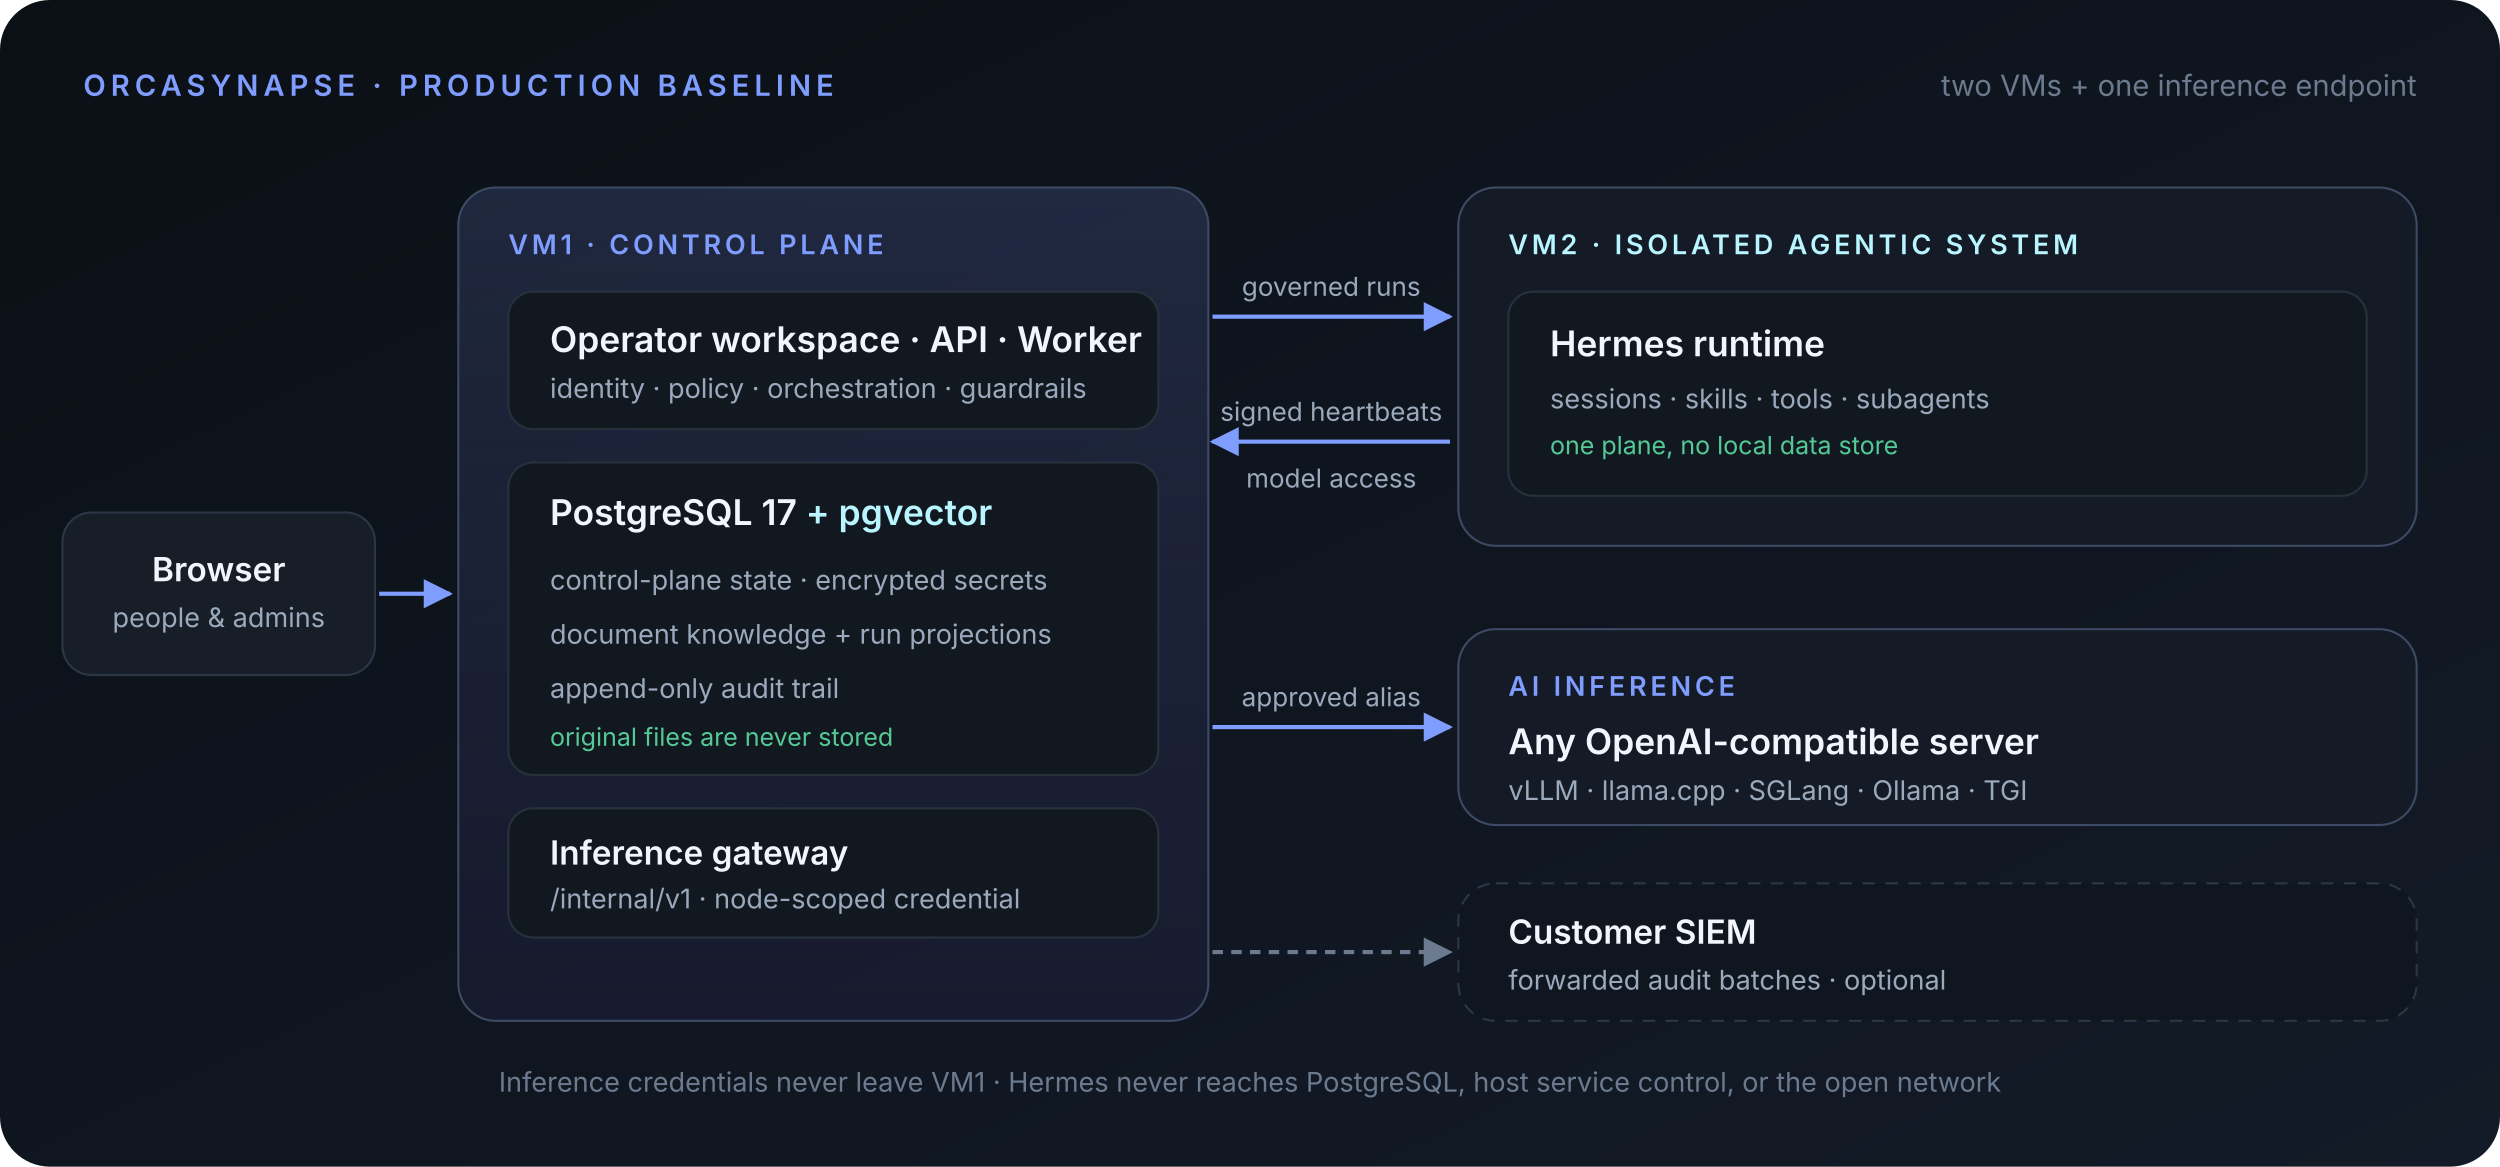
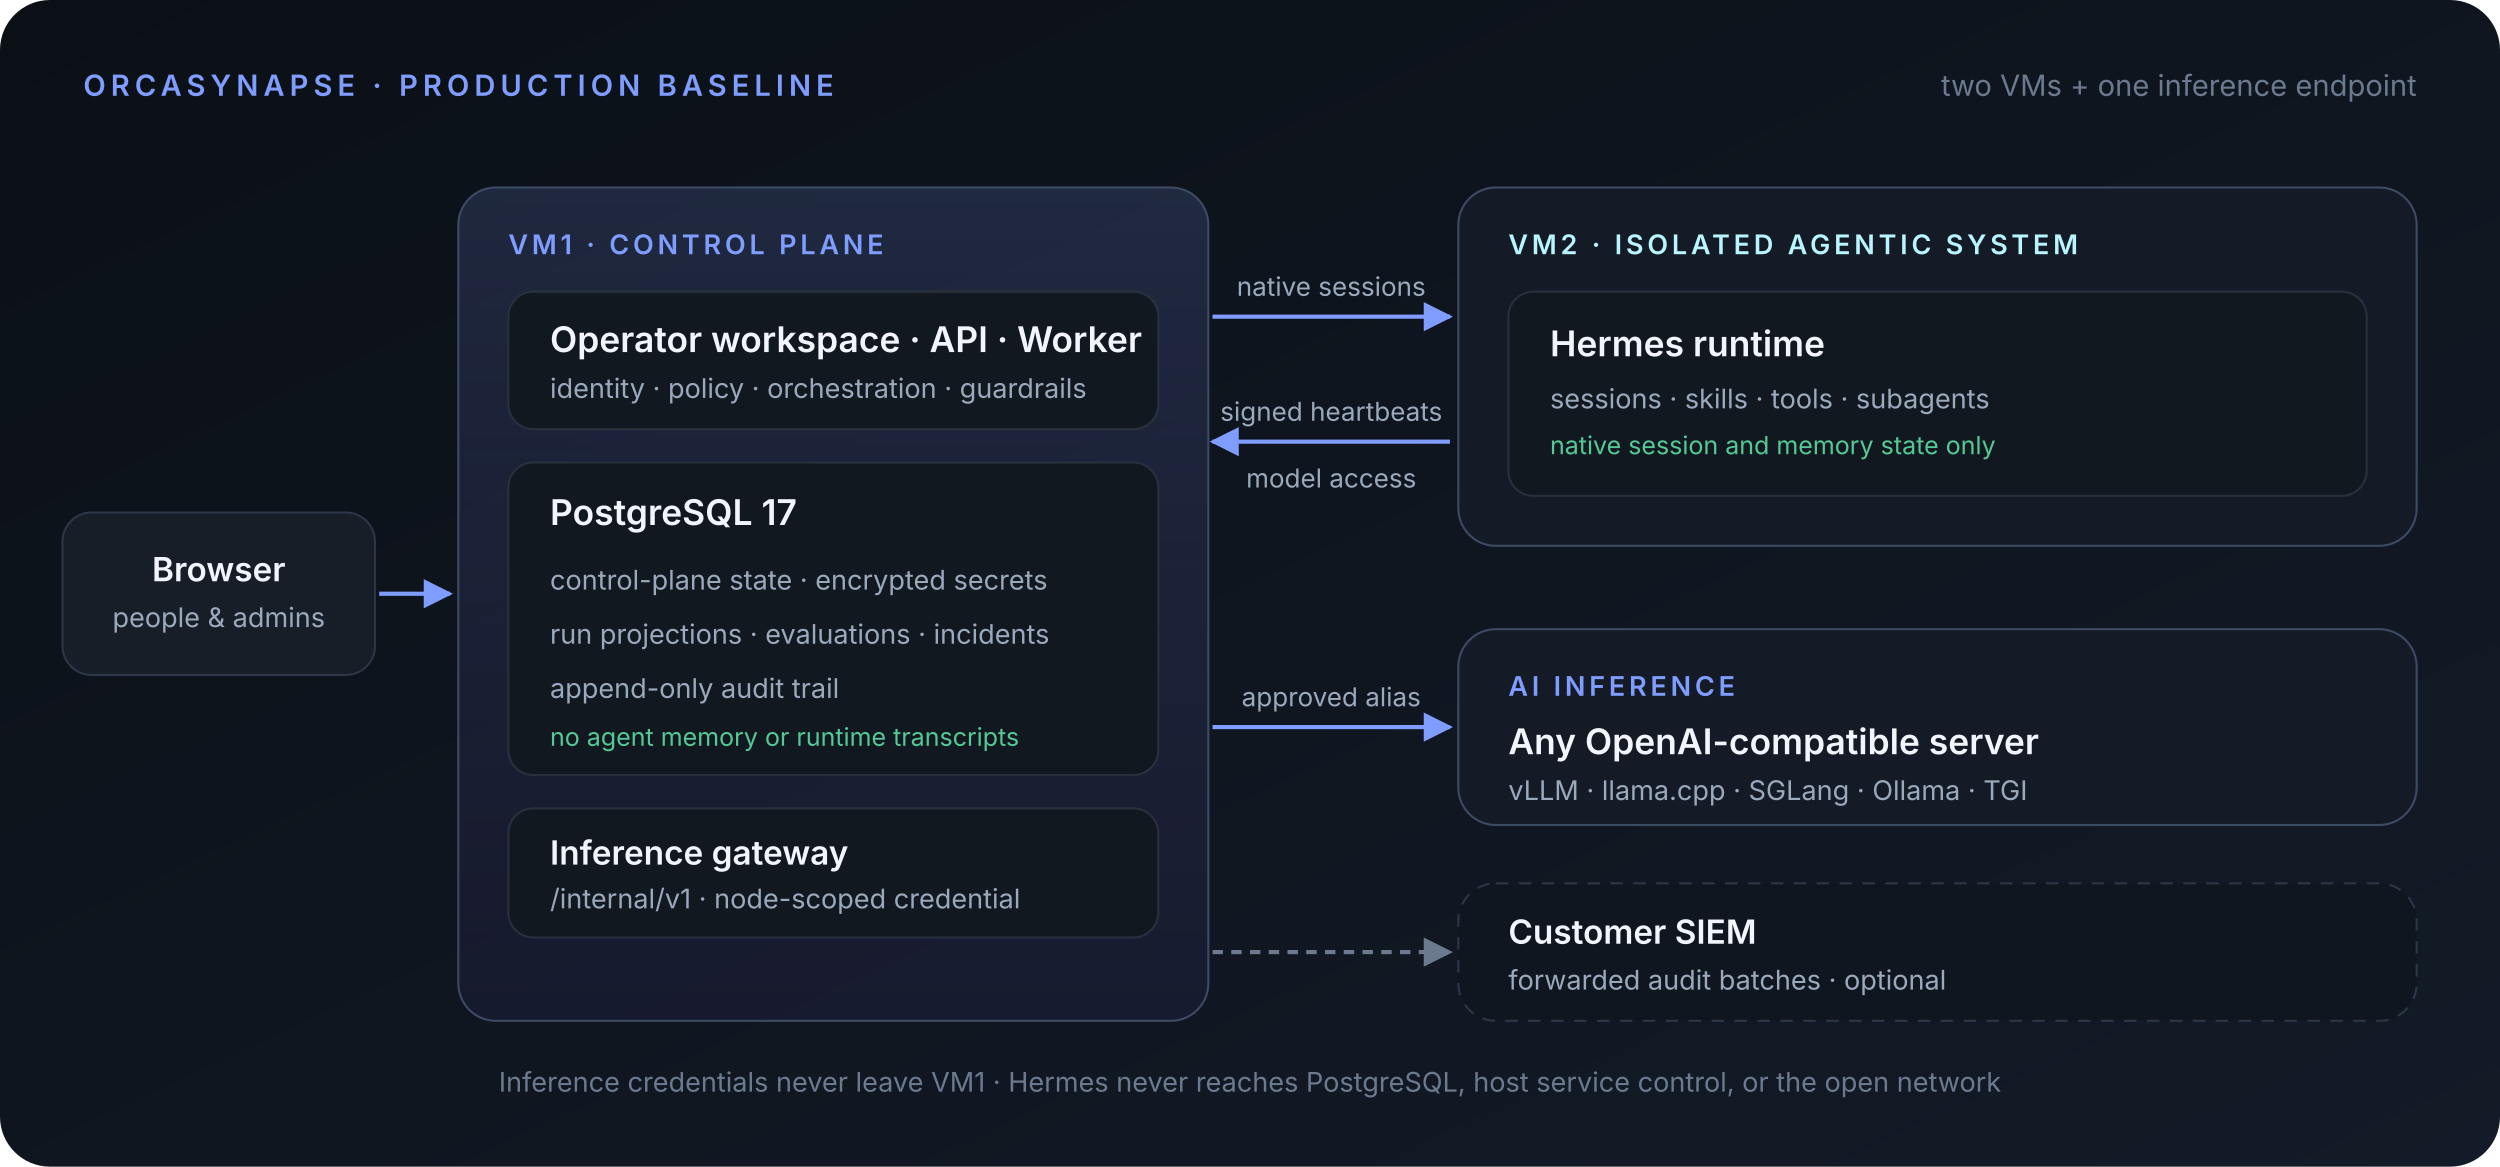
<svg xmlns="http://www.w3.org/2000/svg" width="1200" height="560" viewBox="0 0 1200 560" role="img" aria-labelledby="title description" font-family="Inter, Segoe UI, Helvetica, Arial, sans-serif">
  <defs>
    <linearGradient id="bg" x1="0" y1="0" x2="1" y2="1">
      <stop offset="0" stop-color="#0b1016" />
      <stop offset="1" stop-color="#131b28" />
    </linearGradient>
    <linearGradient id="vm1" x1="0" y1="0" x2="0" y2="1">
      <stop offset="0" stop-color="#7f9cff" stop-opacity=".16" />
      <stop offset="1" stop-color="#7457df" stop-opacity=".07" />
    </linearGradient>
    <marker id="head" viewBox="0 0 10 10" refX="9" refY="5" markerWidth="7" markerHeight="7" orient="auto-start-reverse">
      <path d="M0 0 L10 5 L0 10 Z" fill="#7f9cff" />
    </marker>
    <marker id="headMuted" viewBox="0 0 10 10" refX="9" refY="5" markerWidth="7" markerHeight="7" orient="auto-start-reverse">
      <path d="M0 0 L10 5 L0 10 Z" fill="#6b7a8f" />
    </marker>
  </defs>
  <rect width="1200" height="560" rx="24" fill="url(#bg)" />
  <text x="40" y="46" fill="#7f9cff" font-size="14" font-weight="600" letter-spacing="2.4">ORCASYNAPSE · PRODUCTION BASELINE</text>
  <text x="1160" y="46" fill="#6b7a8f" font-size="14" text-anchor="end">two VMs + one inference endpoint</text>
  <rect x="30" y="246" width="150" height="78" rx="14" fill="#171e27" stroke="#2b3646" />
  <text x="105" y="279" fill="#f2f5fb" font-size="16" font-weight="600" text-anchor="middle">Browser</text>
  <text x="105" y="301" fill="#9aa9bc" font-size="13" text-anchor="middle">people &amp; admins</text>
  <line x1="182" y1="285" x2="216" y2="285" stroke="#7f9cff" stroke-width="2" marker-end="url(#head)" />
  <rect x="220" y="90" width="360" height="400" rx="18" fill="url(#vm1)" stroke="#3c4a63" />
  <text x="244" y="122" fill="#7f9cff" font-size="13" font-weight="600" letter-spacing="1.8">VM1 · CONTROL PLANE</text>
  <rect x="244" y="140" width="312" height="66" rx="12" fill="#121820" stroke="#27313c" />
  <text x="264" y="169" fill="#f2f5fb" font-size="17" font-weight="600">Operator workspace · API · Worker</text>
  <text x="264" y="191" fill="#9aa9bc" font-size="13">identity · policy · orchestration · guardrails</text>
  <rect x="244" y="222" width="312" height="150" rx="12" fill="#121820" stroke="#27313c" />
-   <text x="264" y="252" fill="#f2f5fb" font-size="17" font-weight="600">PostgreSQL 17 <tspan fill="#b9f5ff">+ pgvector</tspan>
-   </text>
+   <text x="264" y="252" fill="#f2f5fb" font-size="17" font-weight="600">PostgreSQL 17</text>
  <text x="264" y="283" fill="#9aa9bc" font-size="13">control-plane state · encrypted secrets</text>
-   <text x="264" y="309" fill="#9aa9bc" font-size="13">document knowledge + run projections</text>
+   <text x="264" y="309" fill="#9aa9bc" font-size="13">run projections · evaluations · incidents</text>
  <text x="264" y="335" fill="#9aa9bc" font-size="13">append-only audit trail</text>
-   <text x="264" y="358" fill="#54c995" font-size="12">original files are never stored</text>
+   <text x="264" y="358" fill="#54c995" font-size="12">no agent memory or runtime transcripts</text>
  <rect x="244" y="388" width="312" height="62" rx="12" fill="#121820" stroke="#27313c" />
  <text x="264" y="415" fill="#f2f5fb" font-size="16" font-weight="600">Inference gateway</text>
  <text x="264" y="436" fill="#9aa9bc" font-size="13">/internal/v1 · node-scoped credential</text>
  <rect x="700" y="90" width="460" height="172" rx="18" fill="#141b26" stroke="#3c4a63" />
  <text x="724" y="122" fill="#b9f5ff" font-size="13" font-weight="600" letter-spacing="1.8">VM2 · ISOLATED AGENTIC SYSTEM</text>
  <rect x="724" y="140" width="412" height="98" rx="12" fill="#121820" stroke="#27313c" />
  <text x="744" y="171" fill="#f2f5fb" font-size="17" font-weight="600">Hermes runtime</text>
  <text x="744" y="196" fill="#9aa9bc" font-size="13">sessions · skills · tools · subagents</text>
-   <text x="744" y="218" fill="#54c995" font-size="12">one plane, no local data store</text>
+   <text x="744" y="218" fill="#54c995" font-size="12">native session and memory state only</text>
  <rect x="700" y="302" width="460" height="94" rx="18" fill="#141b26" stroke="#3c4a63" />
  <text x="724" y="334" fill="#7f9cff" font-size="13" font-weight="600" letter-spacing="1.8">AI INFERENCE</text>
  <text x="724" y="362" fill="#f2f5fb" font-size="17" font-weight="600">Any OpenAI-compatible server</text>
  <text x="724" y="384" fill="#9aa9bc" font-size="13">vLLM · llama.cpp · SGLang · Ollama · TGI</text>
  <rect x="700" y="424" width="460" height="66" rx="18" fill="#10161f" stroke="#2b3646" stroke-dasharray="6 5" />
  <text x="724" y="453" fill="#f2f5fb" font-size="16" font-weight="600">Customer SIEM</text>
  <text x="724" y="475" fill="#9aa9bc" font-size="13">forwarded audit batches · optional</text>
  <line x1="582" y1="152" x2="696" y2="152" stroke="#7f9cff" stroke-width="2" marker-end="url(#head)" />
-   <text x="639" y="142" fill="#9aa9bc" font-size="12.5" text-anchor="middle">governed runs</text>
+   <text x="639" y="142" fill="#9aa9bc" font-size="12.5" text-anchor="middle">native sessions</text>
  <line x1="696" y1="212" x2="582" y2="212" stroke="#7f9cff" stroke-width="2" marker-end="url(#head)" />
  <text x="639" y="202" fill="#9aa9bc" font-size="12.5" text-anchor="middle">signed heartbeats</text>
  <text x="639" y="234" fill="#9aa9bc" font-size="12.5" text-anchor="middle">model access</text>
  <line x1="582" y1="349" x2="696" y2="349" stroke="#7f9cff" stroke-width="2" marker-end="url(#head)" />
  <text x="639" y="339" fill="#9aa9bc" font-size="12.5" text-anchor="middle">approved alias</text>
  <line x1="582" y1="457" x2="696" y2="457" stroke="#6b7a8f" stroke-width="2" stroke-dasharray="5 4" marker-end="url(#headMuted)" />
  <text x="600" y="524" fill="#6b7a8f" font-size="13" text-anchor="middle">Inference credentials never leave VM1 · Hermes never reaches PostgreSQL, host service control, or the open network</text>
</svg>
